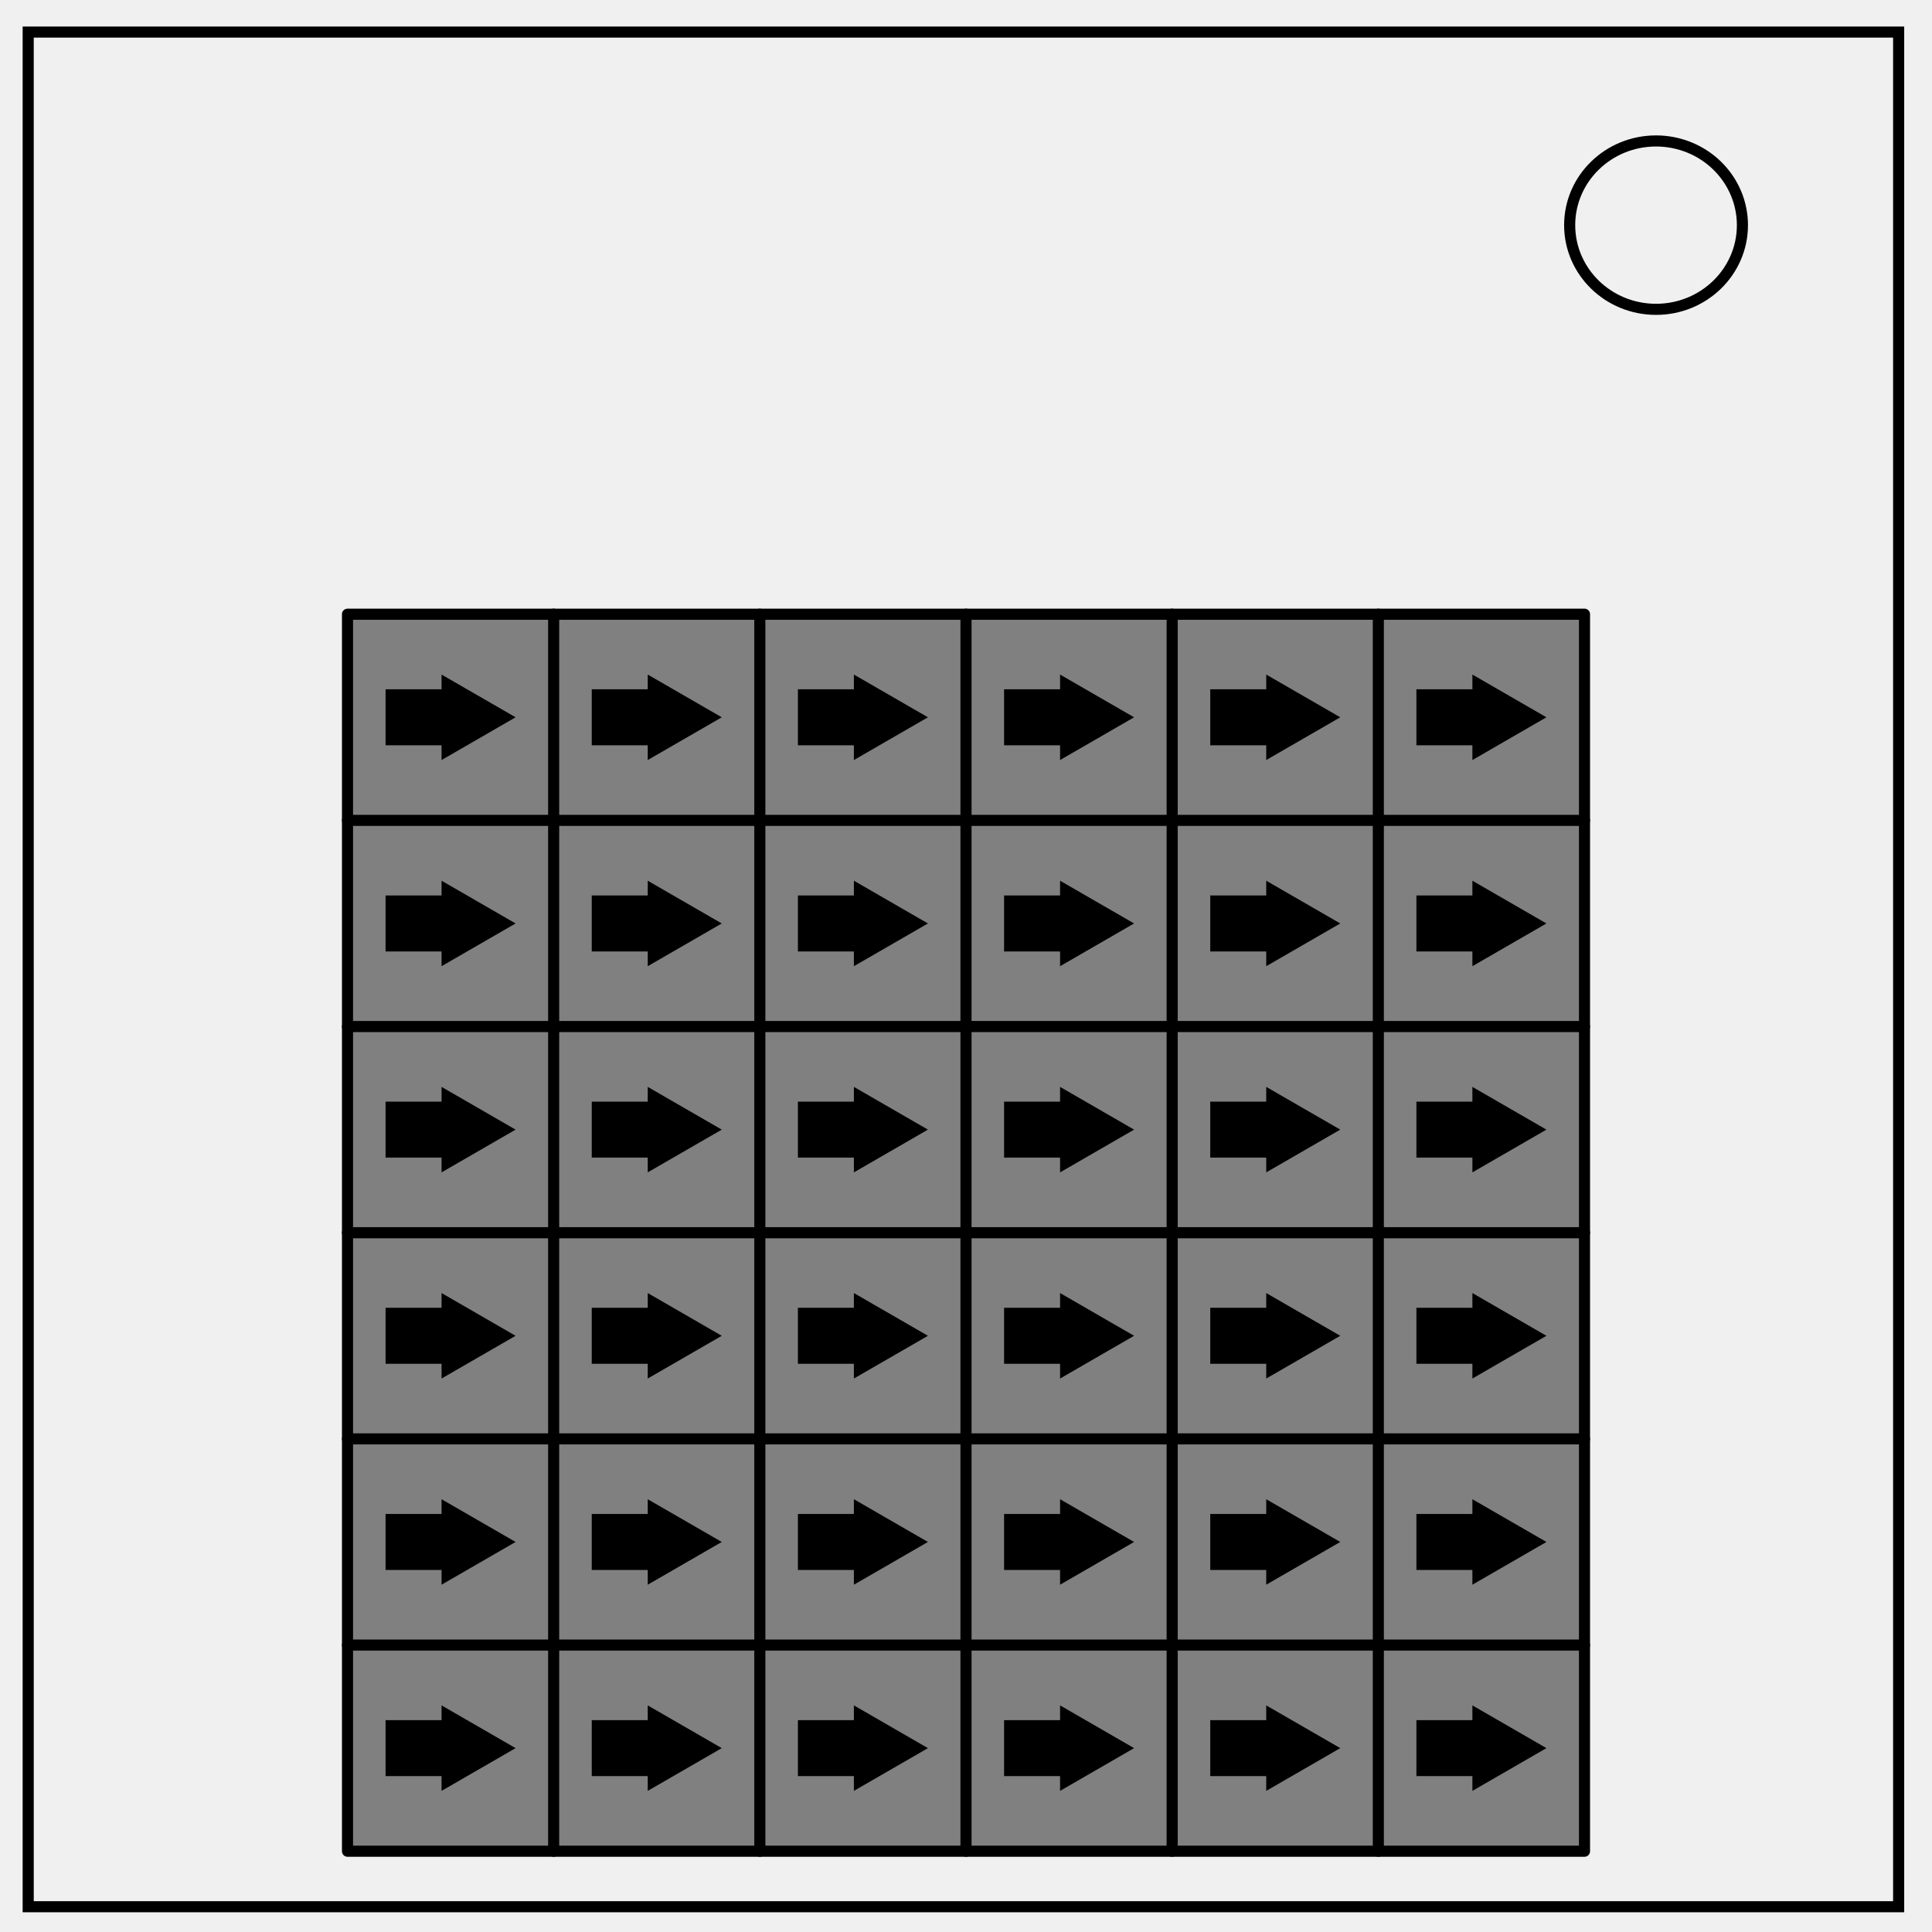
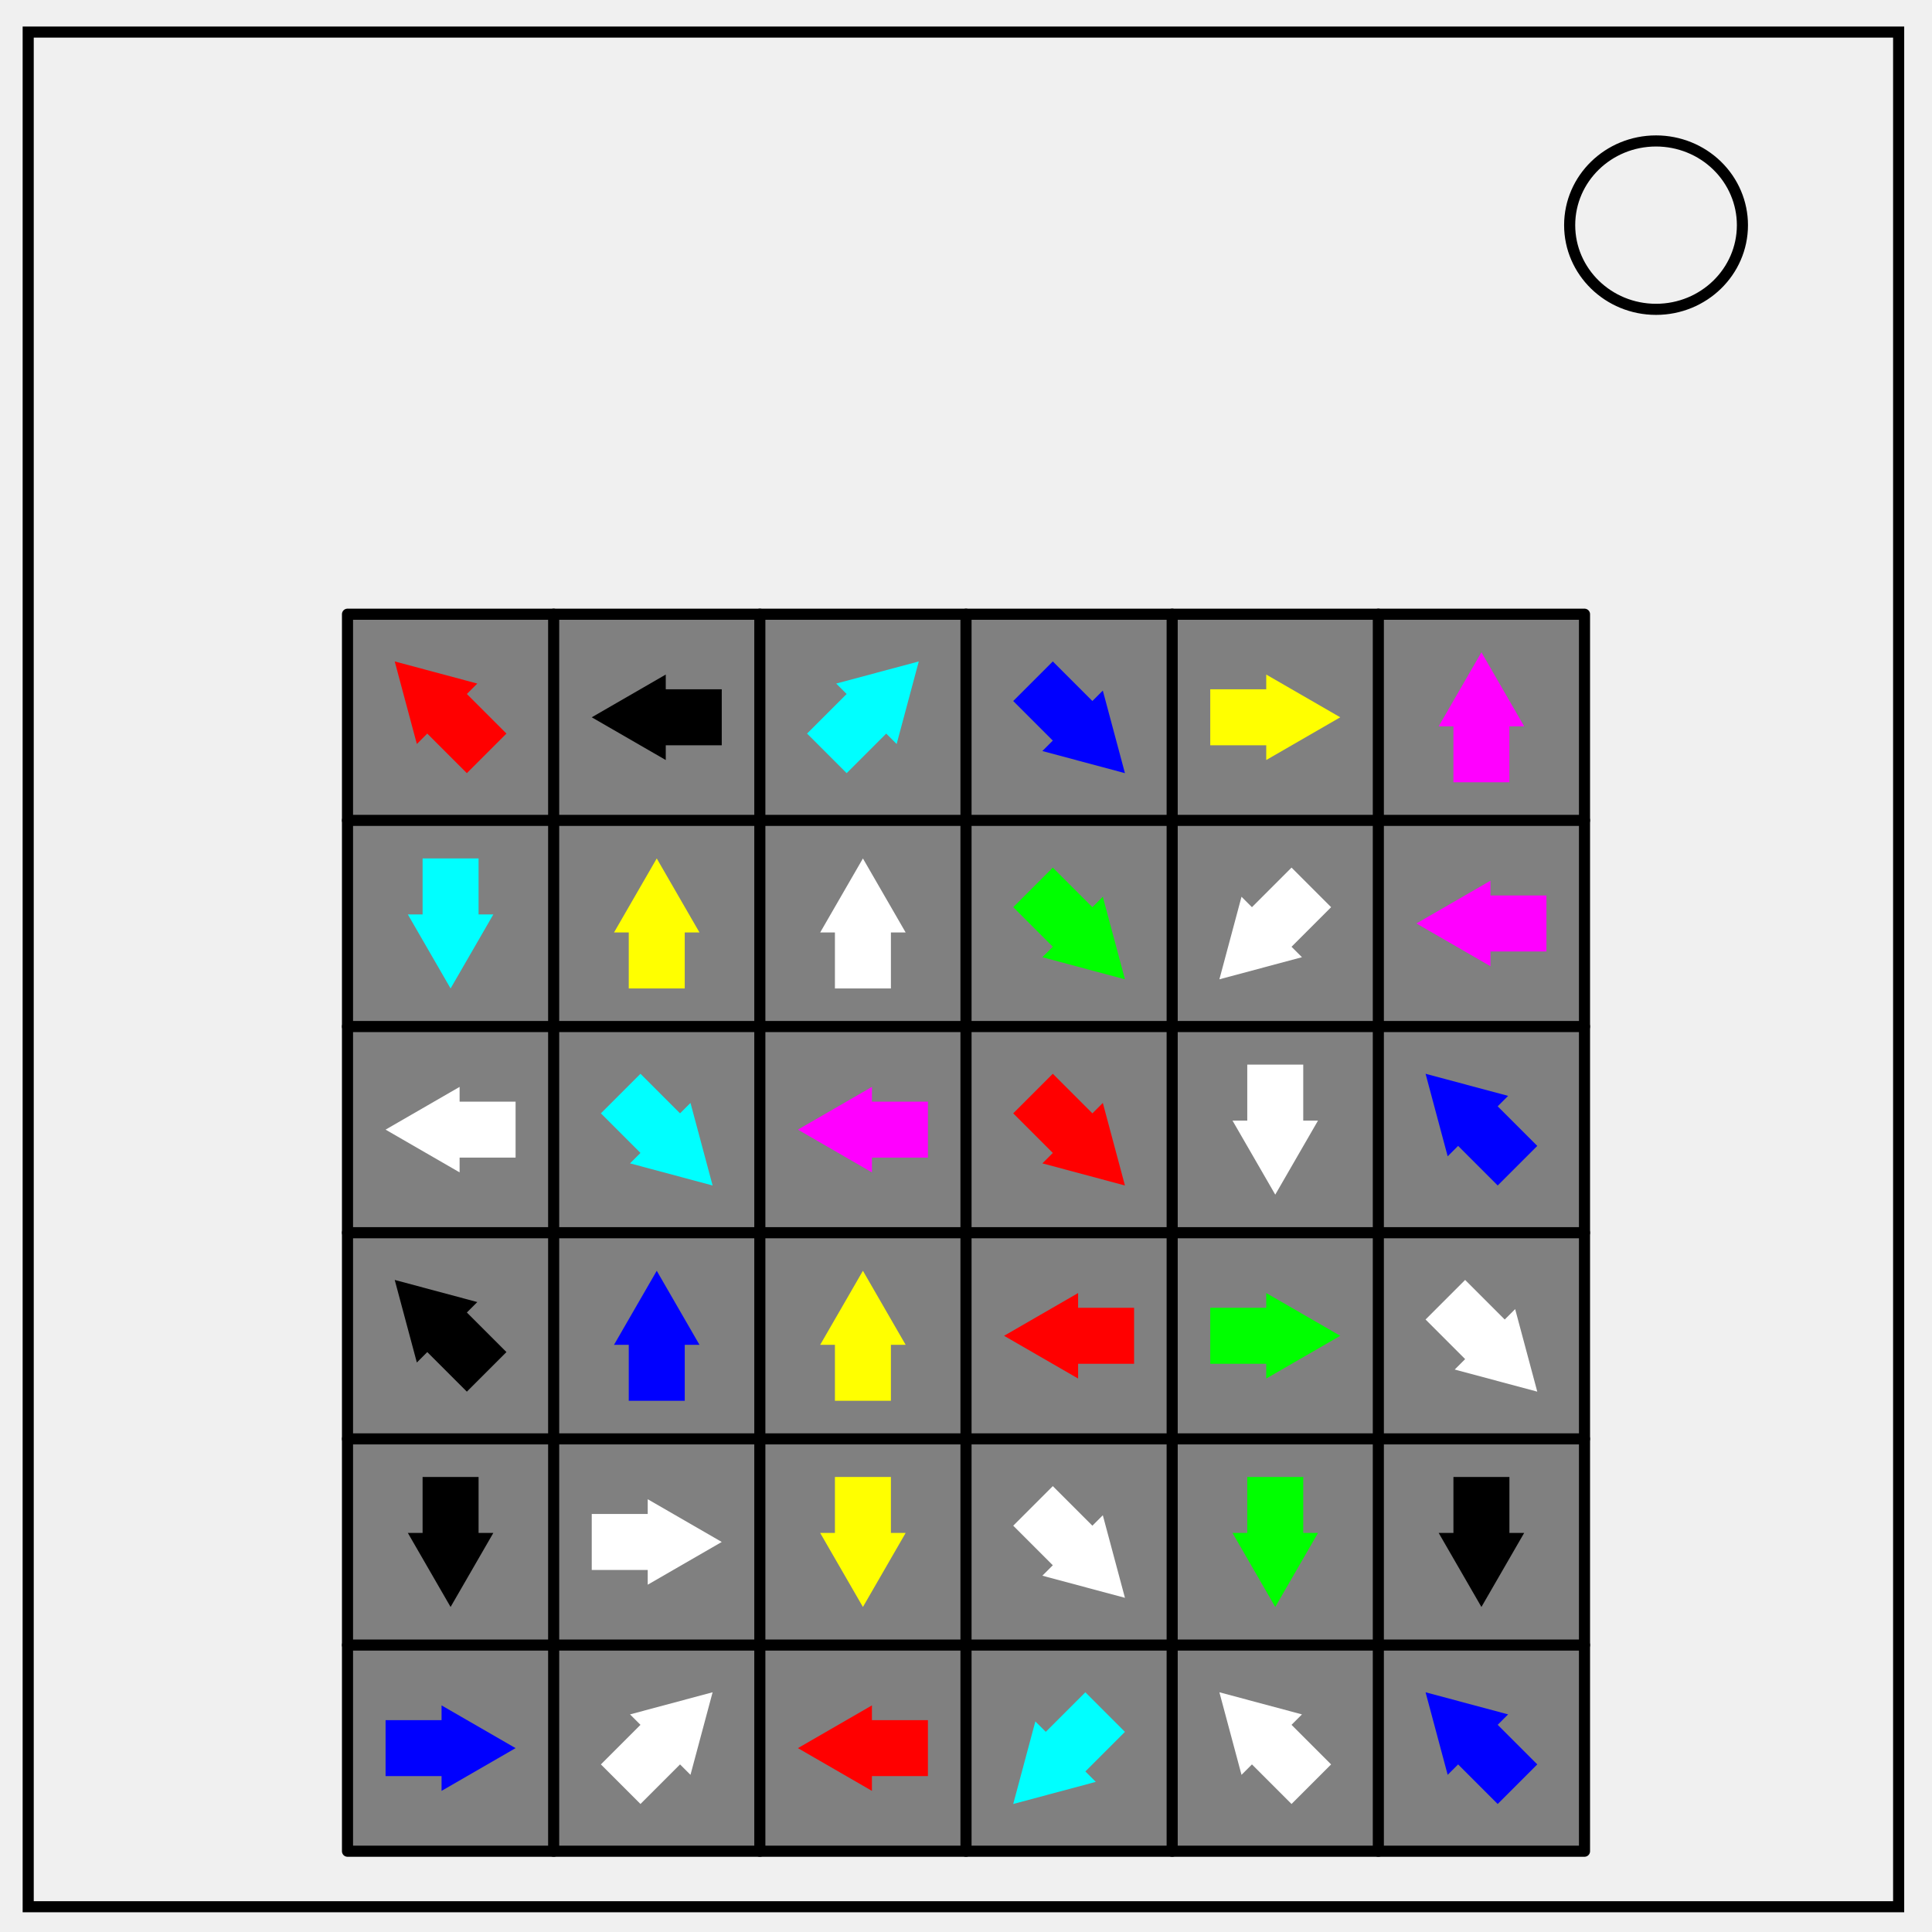
<svg xmlns="http://www.w3.org/2000/svg" viewBox="0.0 0.0 348.0 348.0" fill="none" version="1.1" id="svg6">
  <defs id="defs10" />
  <path d="M5.079 5.776h336.913v337.67H5.08z" stroke-width="2" stroke="#000" id="path2" />
  <path d="M282.734 40.554c0-8.376 6.966-15.165 15.56-15.165 4.126 0 8.084 1.597 11.001 4.441 2.918 2.844 4.558 6.702 4.558 10.724 0 8.376-6.966 15.165-15.56 15.165-8.593 0-15.559-6.79-15.559-15.165z" stroke-width="2" stroke="#000" id="path4" />
  <rect style="fill:#808080;fill-opacity:1;fill-rule:nonzero;stroke:#000000;stroke-width:2;stroke-linecap:round;stroke-linejoin:round;stroke-miterlimit:4;stroke-dasharray:none;stroke-dashoffset:0;stroke-opacity:1" id="rect824" width="222.815" height="222.815" x="62.593" y="110.634" />
  <path style="fill:none;fill-opacity:1;fill-rule:nonzero;stroke:#000000;stroke-width:2;stroke-linecap:round;stroke-linejoin:round;stroke-miterlimit:4;stroke-dasharray:none;stroke-dashoffset:0;stroke-opacity:1" d="M 174,110.634 V 333.449" id="path828" />
  <path id="path834" d="M 99.728,110.634 V 333.449" style="fill:none;fill-opacity:1;fill-rule:nonzero;stroke:#000000;stroke-width:2;stroke-linecap:round;stroke-linejoin:round;stroke-miterlimit:4;stroke-dasharray:none;stroke-dashoffset:0;stroke-opacity:1" />
  <path style="fill:none;fill-opacity:1;fill-rule:nonzero;stroke:#000000;stroke-width:2;stroke-linecap:round;stroke-linejoin:round;stroke-miterlimit:4;stroke-dasharray:none;stroke-dashoffset:0;stroke-opacity:1" d="M 136.864,110.634 V 333.449" id="path836" />
  <path id="path838" d="M 248.272,110.634 V 333.449" style="fill:none;fill-opacity:1;fill-rule:nonzero;stroke:#000000;stroke-width:2;stroke-linecap:round;stroke-linejoin:round;stroke-miterlimit:4;stroke-dasharray:none;stroke-dashoffset:0;stroke-opacity:1" />
  <path id="path840" d="M 211.136,110.634 V 333.449" style="fill:none;fill-opacity:1;fill-rule:nonzero;stroke:#000000;stroke-width:2;stroke-linecap:round;stroke-linejoin:round;stroke-miterlimit:4;stroke-dasharray:none;stroke-dashoffset:0;stroke-opacity:1" />
  <path id="path842" d="m 285.407,222.041 -222.815,1e-5" style="fill:none;fill-opacity:1;fill-rule:nonzero;stroke:#000000;stroke-width:2;stroke-linecap:round;stroke-linejoin:round;stroke-miterlimit:4;stroke-dasharray:none;stroke-dashoffset:0;stroke-opacity:1" />
  <path style="fill:none;fill-opacity:1;fill-rule:nonzero;stroke:#000000;stroke-width:2;stroke-linecap:round;stroke-linejoin:round;stroke-miterlimit:4;stroke-dasharray:none;stroke-dashoffset:0;stroke-opacity:1" d="M 285.407,147.77 H 62.593" id="path844" />
  <path id="path846" d="m 285.407,184.905 -222.815,10e-6" style="fill:none;fill-opacity:1;fill-rule:nonzero;stroke:#000000;stroke-width:2;stroke-linecap:round;stroke-linejoin:round;stroke-miterlimit:4;stroke-dasharray:none;stroke-dashoffset:0;stroke-opacity:1" />
  <path style="fill:none;fill-opacity:1;fill-rule:nonzero;stroke:#000000;stroke-width:2;stroke-linecap:round;stroke-linejoin:round;stroke-miterlimit:4;stroke-dasharray:none;stroke-dashoffset:0;stroke-opacity:1" d="M 285.407,296.313 H 62.593" id="path848" />
  <path style="fill:none;fill-opacity:1;fill-rule:nonzero;stroke:#000000;stroke-width:2;stroke-linecap:round;stroke-linejoin:round;stroke-miterlimit:4;stroke-dasharray:none;stroke-dashoffset:0;stroke-opacity:1" d="M 285.407,259.177 H 62.593" id="path850" />
-   <path style="fill:#000000;fill-opacity:1;fill-rule:nonzero;stroke:none;stroke-width:2;stroke-linecap:round;stroke-linejoin:round;stroke-miterlimit:4;stroke-dasharray:none;stroke-dashoffset:0;stroke-opacity:1" d="m 69.451,134.244 h 10.084 l 10e-7,2.657 13.335,-7.699 -13.335,-7.699 -10e-7,2.657 H 69.451 Z" id="path933" class="arrow" />
-   <path class="arrow" id="path1021" d="m 106.587,134.244 h 10.084 l 0,2.657 13.335,-7.699 -13.335,-7.699 0,2.657 h -10.084 z" style="fill:#000000;fill-opacity:1;fill-rule:nonzero;stroke:none;stroke-width:2;stroke-linecap:round;stroke-linejoin:round;stroke-miterlimit:4;stroke-dasharray:none;stroke-dashoffset:0;stroke-opacity:1" />
-   <path class="arrow" id="path1023" d="m 143.723,134.244 h 10.084 l 0,2.657 13.335,-7.699 -13.335,-7.699 0,2.657 h -10.084 z" style="fill:#000000;fill-opacity:1;fill-rule:nonzero;stroke:none;stroke-width:2;stroke-linecap:round;stroke-linejoin:round;stroke-miterlimit:4;stroke-dasharray:none;stroke-dashoffset:0;stroke-opacity:1" />
-   <path style="fill:#000000;fill-opacity:1;fill-rule:nonzero;stroke:none;stroke-width:2;stroke-linecap:round;stroke-linejoin:round;stroke-miterlimit:4;stroke-dasharray:none;stroke-dashoffset:0;stroke-opacity:1" d="m 180.859,134.244 h 10.084 v 2.657 l 13.335,-7.699 -13.335,-7.699 v 2.657 H 180.859 Z" id="path1025" class="arrow" />
-   <path style="fill:#000000;fill-opacity:1;fill-rule:nonzero;stroke:none;stroke-width:2;stroke-linecap:round;stroke-linejoin:round;stroke-miterlimit:4;stroke-dasharray:none;stroke-dashoffset:0;stroke-opacity:1" d="m 217.995,134.244 h 10.084 v 2.657 l 13.335,-7.699 -13.335,-7.699 v 2.657 h -10.084 z" id="path1027" class="arrow" />
-   <path class="arrow" id="path1029" d="m 255.13,134.244 h 10.084 v 2.657 l 13.335,-7.699 -13.335,-7.699 v 2.657 h -10.084 z" style="fill:#000000;fill-opacity:1;fill-rule:nonzero;stroke:none;stroke-width:2;stroke-linecap:round;stroke-linejoin:round;stroke-miterlimit:4;stroke-dasharray:none;stroke-dashoffset:0;stroke-opacity:1" />
-   <path class="arrow" id="path1031" d="m 69.451,171.379 h 10.084 l 1e-6,2.657 13.335,-7.699 -13.335,-7.699 -1e-6,2.657 H 69.451 Z" style="fill:#000000;fill-opacity:1;fill-rule:nonzero;stroke:none;stroke-width:2;stroke-linecap:round;stroke-linejoin:round;stroke-miterlimit:4;stroke-dasharray:none;stroke-dashoffset:0;stroke-opacity:1" />
-   <path style="fill:#000000;fill-opacity:1;fill-rule:nonzero;stroke:none;stroke-width:2;stroke-linecap:round;stroke-linejoin:round;stroke-miterlimit:4;stroke-dasharray:none;stroke-dashoffset:0;stroke-opacity:1" d="m 106.587,171.379 h 10.084 v 2.657 l 13.335,-7.699 -13.335,-7.699 v 2.657 h -10.084 z" id="path1033" class="arrow" />
-   <path style="fill:#000000;fill-opacity:1;fill-rule:nonzero;stroke:none;stroke-width:2;stroke-linecap:round;stroke-linejoin:round;stroke-miterlimit:4;stroke-dasharray:none;stroke-dashoffset:0;stroke-opacity:1" d="m 143.723,171.379 h 10.084 v 2.657 l 13.335,-7.699 -13.335,-7.699 v 2.657 h -10.084 z" id="path1035" class="arrow" />
-   <path class="arrow" id="path1037" d="m 180.859,171.379 h 10.084 v 2.657 l 13.335,-7.699 -13.335,-7.699 v 2.657 H 180.859 Z" style="fill:#000000;fill-opacity:1;fill-rule:nonzero;stroke:none;stroke-width:2;stroke-linecap:round;stroke-linejoin:round;stroke-miterlimit:4;stroke-dasharray:none;stroke-dashoffset:0;stroke-opacity:1" />
-   <path class="arrow" id="path1039" d="m 217.995,171.379 h 10.084 v 2.657 l 13.335,-7.699 -13.335,-7.699 v 2.657 h -10.084 z" style="fill:#000000;fill-opacity:1;fill-rule:nonzero;stroke:none;stroke-width:2;stroke-linecap:round;stroke-linejoin:round;stroke-miterlimit:4;stroke-dasharray:none;stroke-dashoffset:0;stroke-opacity:1" />
-   <path style="fill:#000000;fill-opacity:1;fill-rule:nonzero;stroke:none;stroke-width:2;stroke-linecap:round;stroke-linejoin:round;stroke-miterlimit:4;stroke-dasharray:none;stroke-dashoffset:0;stroke-opacity:1" d="m 255.13,171.379 h 10.084 v 2.657 l 13.335,-7.699 -13.335,-7.699 v 2.657 h -10.084 z" id="path1041" class="arrow" />
-   <path style="fill:#000000;fill-opacity:1;fill-rule:nonzero;stroke:none;stroke-width:2;stroke-linecap:round;stroke-linejoin:round;stroke-miterlimit:4;stroke-dasharray:none;stroke-dashoffset:0;stroke-opacity:1" d="m 69.451,208.515 h 10.084 l 10e-7,2.657 13.335,-7.699 -13.335,-7.699 -10e-7,2.657 H 69.451 Z" id="path1043" class="arrow" />
-   <path class="arrow" id="path1045" d="m 106.587,208.515 h 10.084 v 2.657 l 13.335,-7.699 -13.335,-7.699 v 2.657 h -10.084 z" style="fill:#000000;fill-opacity:1;fill-rule:nonzero;stroke:none;stroke-width:2;stroke-linecap:round;stroke-linejoin:round;stroke-miterlimit:4;stroke-dasharray:none;stroke-dashoffset:0;stroke-opacity:1" />
-   <path class="arrow" id="path1047" d="m 143.723,208.515 h 10.084 v 2.657 l 13.335,-7.699 -13.335,-7.699 v 2.657 h -10.084 z" style="fill:#000000;fill-opacity:1;fill-rule:nonzero;stroke:none;stroke-width:2;stroke-linecap:round;stroke-linejoin:round;stroke-miterlimit:4;stroke-dasharray:none;stroke-dashoffset:0;stroke-opacity:1" />
-   <path style="fill:#000000;fill-opacity:1;fill-rule:nonzero;stroke:none;stroke-width:2;stroke-linecap:round;stroke-linejoin:round;stroke-miterlimit:4;stroke-dasharray:none;stroke-dashoffset:0;stroke-opacity:1" d="m 180.859,208.515 h 10.084 v 2.657 l 13.335,-7.699 -13.335,-7.699 v 2.657 H 180.859 Z" id="path1049" class="arrow" />
-   <path style="fill:#000000;fill-opacity:1;fill-rule:nonzero;stroke:none;stroke-width:2;stroke-linecap:round;stroke-linejoin:round;stroke-miterlimit:4;stroke-dasharray:none;stroke-dashoffset:0;stroke-opacity:1" d="m 217.995,208.515 h 10.084 v 2.657 l 13.335,-7.699 -13.335,-7.699 v 2.657 h -10.084 z" id="path1051" class="arrow" />
-   <path class="arrow" id="path1053" d="m 255.13,208.515 h 10.084 v 2.657 l 13.335,-7.699 -13.335,-7.699 v 2.657 h -10.084 z" style="fill:#000000;fill-opacity:1;fill-rule:nonzero;stroke:none;stroke-width:2;stroke-linecap:round;stroke-linejoin:round;stroke-miterlimit:4;stroke-dasharray:none;stroke-dashoffset:0;stroke-opacity:1" />
-   <path class="arrow" id="path1055" d="m 69.451,245.651 h 10.084 l 10e-7,2.657 13.335,-7.699 -13.335,-7.699 -10e-7,2.657 H 69.451 Z" style="fill:#000000;fill-opacity:1;fill-rule:nonzero;stroke:none;stroke-width:2;stroke-linecap:round;stroke-linejoin:round;stroke-miterlimit:4;stroke-dasharray:none;stroke-dashoffset:0;stroke-opacity:1" />
-   <path style="fill:#000000;fill-opacity:1;fill-rule:nonzero;stroke:none;stroke-width:2;stroke-linecap:round;stroke-linejoin:round;stroke-miterlimit:4;stroke-dasharray:none;stroke-dashoffset:0;stroke-opacity:1" d="m 106.587,245.651 h 10.084 v 2.657 l 13.335,-7.699 -13.335,-7.699 v 2.657 h -10.084 z" id="path1057" class="arrow" />
-   <path style="fill:#000000;fill-opacity:1;fill-rule:nonzero;stroke:none;stroke-width:2;stroke-linecap:round;stroke-linejoin:round;stroke-miterlimit:4;stroke-dasharray:none;stroke-dashoffset:0;stroke-opacity:1" d="m 143.723,245.651 h 10.084 v 2.657 l 13.335,-7.699 -13.335,-7.699 v 2.657 h -10.084 z" id="path1059" class="arrow" />
-   <path class="arrow" id="path1061" d="m 180.859,245.651 h 10.084 v 2.657 l 13.335,-7.699 -13.335,-7.699 v 2.657 h -10.084 z" style="fill:#000000;fill-opacity:1;fill-rule:nonzero;stroke:none;stroke-width:2;stroke-linecap:round;stroke-linejoin:round;stroke-miterlimit:4;stroke-dasharray:none;stroke-dashoffset:0;stroke-opacity:1" />
-   <path class="arrow" id="path1063" d="m 217.995,245.651 h 10.084 v 2.657 l 13.335,-7.699 -13.335,-7.699 v 2.657 h -10.084 z" style="fill:#000000;fill-opacity:1;fill-rule:nonzero;stroke:none;stroke-width:2;stroke-linecap:round;stroke-linejoin:round;stroke-miterlimit:4;stroke-dasharray:none;stroke-dashoffset:0;stroke-opacity:1" />
-   <path style="fill:#000000;fill-opacity:1;fill-rule:nonzero;stroke:none;stroke-width:2;stroke-linecap:round;stroke-linejoin:round;stroke-miterlimit:4;stroke-dasharray:none;stroke-dashoffset:0;stroke-opacity:1" d="m 255.13,245.651 h 10.084 v 2.657 l 13.335,-7.699 -13.335,-7.699 v 2.657 h -10.084 z" id="path1065" class="arrow" />
-   <path style="fill:#000000;fill-opacity:1;fill-rule:nonzero;stroke:none;stroke-width:2;stroke-linecap:round;stroke-linejoin:round;stroke-miterlimit:4;stroke-dasharray:none;stroke-dashoffset:0;stroke-opacity:1" d="m 69.451,282.787 h 10.084 l 10e-7,2.657 13.335,-7.699 -13.335,-7.699 -10e-7,2.657 H 69.451 Z" id="path1067" class="arrow" />
-   <path class="arrow" id="path1069" d="m 106.587,282.787 h 10.084 v 2.657 l 13.335,-7.699 -13.335,-7.699 v 2.657 h -10.084 z" style="fill:#000000;fill-opacity:1;fill-rule:nonzero;stroke:none;stroke-width:2;stroke-linecap:round;stroke-linejoin:round;stroke-miterlimit:4;stroke-dasharray:none;stroke-dashoffset:0;stroke-opacity:1" />
-   <path class="arrow" id="path1071" d="m 143.723,282.787 h 10.084 v 2.657 l 13.335,-7.699 -13.335,-7.699 v 2.657 h -10.084 z" style="fill:#000000;fill-opacity:1;fill-rule:nonzero;stroke:none;stroke-width:2;stroke-linecap:round;stroke-linejoin:round;stroke-miterlimit:4;stroke-dasharray:none;stroke-dashoffset:0;stroke-opacity:1" />
-   <path style="fill:#000000;fill-opacity:1;fill-rule:nonzero;stroke:none;stroke-width:2;stroke-linecap:round;stroke-linejoin:round;stroke-miterlimit:4;stroke-dasharray:none;stroke-dashoffset:0;stroke-opacity:1" d="m 180.859,282.787 h 10.084 v 2.657 l 13.335,-7.699 -13.335,-7.699 v 2.657 h -10.084 z" id="path1073" class="arrow" />
-   <path style="fill:#000000;fill-opacity:1;fill-rule:nonzero;stroke:none;stroke-width:2;stroke-linecap:round;stroke-linejoin:round;stroke-miterlimit:4;stroke-dasharray:none;stroke-dashoffset:0;stroke-opacity:1" d="m 217.995,282.787 h 10.084 v 2.657 l 13.335,-7.699 -13.335,-7.699 v 2.657 h -10.084 z" id="path1075" class="arrow" />
-   <path class="arrow" id="path1077" d="m 255.13,282.787 h 10.084 v 2.657 l 13.335,-7.699 -13.335,-7.699 v 2.657 h -10.084 z" style="fill:#000000;fill-opacity:1;fill-rule:nonzero;stroke:none;stroke-width:2;stroke-linecap:round;stroke-linejoin:round;stroke-miterlimit:4;stroke-dasharray:none;stroke-dashoffset:0;stroke-opacity:1" />
-   <path class="arrow" id="path1079" d="m 69.451,319.923 h 10.084 l 1e-6,2.657 13.335,-7.699 -13.335,-7.699 -1e-6,2.657 H 69.451 Z" style="fill:#000000;fill-opacity:1;fill-rule:nonzero;stroke:none;stroke-width:2;stroke-linecap:round;stroke-linejoin:round;stroke-miterlimit:4;stroke-dasharray:none;stroke-dashoffset:0;stroke-opacity:1" />
-   <path style="fill:#000000;fill-opacity:1;fill-rule:nonzero;stroke:none;stroke-width:2;stroke-linecap:round;stroke-linejoin:round;stroke-miterlimit:4;stroke-dasharray:none;stroke-dashoffset:0;stroke-opacity:1" d="m 106.587,319.923 h 10.084 v 2.657 l 13.335,-7.699 -13.335,-7.699 v 2.657 h -10.084 z" id="path1081" class="arrow" />
-   <path style="fill:#000000;fill-opacity:1;fill-rule:nonzero;stroke:none;stroke-width:2;stroke-linecap:round;stroke-linejoin:round;stroke-miterlimit:4;stroke-dasharray:none;stroke-dashoffset:0;stroke-opacity:1" d="m 143.723,319.923 h 10.084 v 2.657 l 13.335,-7.699 -13.335,-7.699 v 2.657 h -10.084 z" id="path1083" class="arrow" />
-   <path class="arrow" id="path1085" d="m 180.859,319.923 h 10.084 v 2.657 l 13.335,-7.699 -13.335,-7.699 v 2.657 h -10.084 z" style="fill:#000000;fill-opacity:1;fill-rule:nonzero;stroke:none;stroke-width:2;stroke-linecap:round;stroke-linejoin:round;stroke-miterlimit:4;stroke-dasharray:none;stroke-dashoffset:0;stroke-opacity:1" />
-   <path class="arrow" id="path1087" d="m 217.995,319.923 h 10.084 v 2.657 l 13.335,-7.699 -13.335,-7.699 v 2.657 h -10.084 z" style="fill:#000000;fill-opacity:1;fill-rule:nonzero;stroke:none;stroke-width:2;stroke-linecap:round;stroke-linejoin:round;stroke-miterlimit:4;stroke-dasharray:none;stroke-dashoffset:0;stroke-opacity:1" />
-   <path style="fill:#000000;fill-opacity:1;fill-rule:nonzero;stroke:none;stroke-width:2;stroke-linecap:round;stroke-linejoin:round;stroke-miterlimit:4;stroke-dasharray:none;stroke-dashoffset:0;stroke-opacity:1" d="m 255.13,319.923 h 10.084 v 2.657 l 13.335,-7.699 -13.335,-7.699 v 2.657 h -10.084 z" id="path1089" class="arrow" />
+   <path style="fill:#ff0000;fill-opacity:1;fill-rule:nonzero;stroke:none;stroke-width:2;stroke-linecap:round;stroke-linejoin:round;stroke-miterlimit:4;stroke-dasharray:none;stroke-dashoffset:0;stroke-opacity:1" d="m 91.223,132.134 -7.13,-7.13 1.879,-1.879 -14.873,-3.985 3.985,14.873 1.879,-1.879 7.13,7.13 z" id="path933" class="arrow" />
+   <path class="arrow" id="path1021" d="m 130.005,124.16 -10.084,0 v -2.657 l -13.335,7.699 13.335,7.699 v -2.657 h 10.084 z" style="fill:#000000;fill-opacity:1;fill-rule:nonzero;stroke:none;stroke-width:2;stroke-linecap:round;stroke-linejoin:round;stroke-miterlimit:4;stroke-dasharray:none;stroke-dashoffset:0;stroke-opacity:1" />
+   <path class="arrow" id="path1023" d="m 152.5,139.264 7.13,-7.13 1.879,1.879 3.985,-14.873 -14.873,3.985 1.879,1.879 -7.13,7.13 z" style="fill:#00ffff;fill-opacity:1;fill-rule:nonzero;stroke:none;stroke-width:2;stroke-linecap:round;stroke-linejoin:round;stroke-miterlimit:4;stroke-dasharray:none;stroke-dashoffset:0;stroke-opacity:1" />
+   <path style="fill:#0000ff;fill-opacity:1;fill-rule:nonzero;stroke:none;stroke-width:2;stroke-linecap:round;stroke-linejoin:round;stroke-miterlimit:4;stroke-dasharray:none;stroke-dashoffset:0;stroke-opacity:1" d="m 182.506,126.27 7.13,7.13 -1.879,1.879 14.873,3.985 -3.985,-14.873 -1.879,1.879 -7.13,-7.13 z" id="path1025" class="arrow" />
+   <path style="fill:#ffff00;fill-opacity:1;fill-rule:nonzero;stroke:none;stroke-width:2;stroke-linecap:round;stroke-linejoin:round;stroke-miterlimit:4;stroke-dasharray:none;stroke-dashoffset:0;stroke-opacity:1" d="m 217.995,134.244 h 10.084 v 2.657 l 13.335,-7.699 -13.335,-7.699 v 2.657 h -10.084 z" id="path1027" class="arrow" />
+   <path class="arrow" id="path1029" d="m 271.881,140.911 v -10.084 h 2.657 l -7.699,-13.335 -7.699,13.335 h 2.657 v 10.084 z" style="fill:#ff00ff;fill-opacity:1;fill-rule:nonzero;stroke:none;stroke-width:2;stroke-linecap:round;stroke-linejoin:round;stroke-miterlimit:4;stroke-dasharray:none;stroke-dashoffset:0;stroke-opacity:1" />
+   <path class="arrow" id="path1031" d="m 76.119,154.628 v 10.084 l -2.657,1e-5 7.699,13.335 7.699,-13.335 -2.657,-1e-5 V 154.628 Z" style="fill:#00ffff;fill-opacity:1;fill-rule:nonzero;stroke:none;stroke-width:2;stroke-linecap:round;stroke-linejoin:round;stroke-miterlimit:4;stroke-dasharray:none;stroke-dashoffset:0;stroke-opacity:1" />
+   <path style="fill:#ffff00;fill-opacity:1;fill-rule:nonzero;stroke:none;stroke-width:2;stroke-linecap:round;stroke-linejoin:round;stroke-miterlimit:4;stroke-dasharray:none;stroke-dashoffset:0;stroke-opacity:1" d="m 123.338,178.047 v -10.084 h 2.657 l -7.699,-13.335 -7.699,13.335 h 2.657 v 10.084 z" id="path1033" class="arrow" />
+   <path style="fill:#ffffff;fill-opacity:1;fill-rule:nonzero;stroke:none;stroke-width:2;stroke-linecap:round;stroke-linejoin:round;stroke-miterlimit:4;stroke-dasharray:none;stroke-dashoffset:0;stroke-opacity:1" d="m 160.474,178.047 v -10.084 h 2.657 l -7.699,-13.335 -7.699,13.335 h 2.657 v 10.084 z" id="path1035" class="arrow" />
+   <path class="arrow" id="path1037" d="m 182.506,163.406 7.13,7.13 -1.879,1.879 14.873,3.985 -3.985,-14.873 -1.879,1.879 -7.13,-7.13 z" style="fill:#00ff00;fill-opacity:1;fill-rule:nonzero;stroke:none;stroke-width:2;stroke-linecap:round;stroke-linejoin:round;stroke-miterlimit:4;stroke-dasharray:none;stroke-dashoffset:0;stroke-opacity:1" />
+   <path class="arrow" id="path1039" d="m 232.636,156.275 -7.13,7.13 -1.879,-1.879 -3.985,14.873 14.873,-3.985 -1.879,-1.879 7.13,-7.13 z" style="fill:#ffffff;fill-opacity:1;fill-rule:nonzero;stroke:none;stroke-width:2;stroke-linecap:round;stroke-linejoin:round;stroke-miterlimit:4;stroke-dasharray:none;stroke-dashoffset:0;stroke-opacity:1" />
+   <path style="fill:#ff00ff;fill-opacity:1;fill-rule:nonzero;stroke:none;stroke-width:2;stroke-linecap:round;stroke-linejoin:round;stroke-miterlimit:4;stroke-dasharray:none;stroke-dashoffset:0;stroke-opacity:1" d="m 278.549,161.296 h -10.084 v -2.657 l -13.335,7.699 13.335,7.699 v -2.657 h 10.084 z" id="path1041" class="arrow" />
+   <path style="fill:#ffffff;fill-opacity:1;fill-rule:nonzero;stroke:none;stroke-width:2;stroke-linecap:round;stroke-linejoin:round;stroke-miterlimit:4;stroke-dasharray:none;stroke-dashoffset:0;stroke-opacity:1" d="m 92.87,198.432 h -10.084 l -1e-5,-2.657 -13.335,7.699 13.335,7.699 1e-5,-2.657 h 10.084 z" id="path1043" class="arrow" />
+   <path class="arrow" id="path1045" d="m 108.234,200.541 7.13,7.13 -1.879,1.879 14.873,3.985 -3.985,-14.873 -1.879,1.879 -7.13,-7.13 z" style="fill:#00ffff;fill-opacity:1;fill-rule:nonzero;stroke:none;stroke-width:2;stroke-linecap:round;stroke-linejoin:round;stroke-miterlimit:4;stroke-dasharray:none;stroke-dashoffset:0;stroke-opacity:1" />
+   <path class="arrow" id="path1047" d="m 167.141,198.432 h -10.084 v -2.657 l -13.335,7.699 13.335,7.699 v -2.657 h 10.084 z" style="fill:#ff00ff;fill-opacity:1;fill-rule:nonzero;stroke:none;stroke-width:2;stroke-linecap:round;stroke-linejoin:round;stroke-miterlimit:4;stroke-dasharray:none;stroke-dashoffset:0;stroke-opacity:1" />
+   <path style="fill:#ff0000;fill-opacity:1;fill-rule:nonzero;stroke:none;stroke-width:2;stroke-linecap:round;stroke-linejoin:round;stroke-miterlimit:4;stroke-dasharray:none;stroke-dashoffset:0;stroke-opacity:1" d="m 182.506,200.541 7.13,7.13 -1.879,1.879 14.873,3.985 -3.985,-14.873 -1.879,1.879 -7.13,-7.13 z" id="path1049" class="arrow" />
+   <path style="fill:#ffffff;fill-opacity:1;fill-rule:nonzero;stroke:none;stroke-width:2;stroke-linecap:round;stroke-linejoin:round;stroke-miterlimit:4;stroke-dasharray:none;stroke-dashoffset:0;stroke-opacity:1" d="m 224.662,191.764 v 10.084 h -2.657 l 7.699,13.335 7.699,-13.335 h -2.657 v -10.084 z" id="path1051" class="arrow" />
+   <path class="arrow" id="path1053" d="m 276.902,206.405 -7.13,-7.13 1.879,-1.879 -14.873,-3.985 3.985,14.873 1.879,-1.879 7.13,7.13 z" style="fill:#0000ff;fill-opacity:1;fill-rule:nonzero;stroke:none;stroke-width:2;stroke-linecap:round;stroke-linejoin:round;stroke-miterlimit:4;stroke-dasharray:none;stroke-dashoffset:0;stroke-opacity:1" />
+   <path class="arrow" id="path1055" d="m 91.223,243.541 -7.13,-7.13 1.879,-1.879 -14.873,-3.985 3.985,14.873 1.879,-1.879 7.13,7.13 z" style="fill:#000000;fill-opacity:1;fill-rule:nonzero;stroke:none;stroke-width:2;stroke-linecap:round;stroke-linejoin:round;stroke-miterlimit:4;stroke-dasharray:none;stroke-dashoffset:0;stroke-opacity:1" />
+   <path style="fill:#0000ff;fill-opacity:1;fill-rule:nonzero;stroke:none;stroke-width:2;stroke-linecap:round;stroke-linejoin:round;stroke-miterlimit:4;stroke-dasharray:none;stroke-dashoffset:0;stroke-opacity:1" d="m 123.338,252.318 v -10.084 h 2.657 l -7.699,-13.335 -7.699,13.335 h 2.657 v 10.084 z" id="path1057" class="arrow" />
+   <path style="fill:#ffff00;fill-opacity:1;fill-rule:nonzero;stroke:none;stroke-width:2;stroke-linecap:round;stroke-linejoin:round;stroke-miterlimit:4;stroke-dasharray:none;stroke-dashoffset:0;stroke-opacity:1" d="m 160.474,252.318 v -10.084 h 2.657 l -7.699,-13.335 -7.699,13.335 h 2.657 v 10.084 z" id="path1059" class="arrow" />
+   <path class="arrow" id="path1061" d="m 204.277,235.567 h -10.084 v -2.657 l -13.335,7.699 13.335,7.699 v -2.657 h 10.084 z" style="fill:#ff0000;fill-opacity:1;fill-rule:nonzero;stroke:none;stroke-width:2;stroke-linecap:round;stroke-linejoin:round;stroke-miterlimit:4;stroke-dasharray:none;stroke-dashoffset:0;stroke-opacity:1" />
+   <path class="arrow" id="path1063" d="m 217.995,245.651 h 10.084 v 2.657 l 13.335,-7.699 -13.335,-7.699 v 2.657 h -10.084 z" style="fill:#00ff00;fill-opacity:1;fill-rule:nonzero;stroke:none;stroke-width:2;stroke-linecap:round;stroke-linejoin:round;stroke-miterlimit:4;stroke-dasharray:none;stroke-dashoffset:0;stroke-opacity:1" />
+   <path style="fill:#ffffff;fill-opacity:1;fill-rule:nonzero;stroke:none;stroke-width:2;stroke-linecap:round;stroke-linejoin:round;stroke-miterlimit:4;stroke-dasharray:none;stroke-dashoffset:0;stroke-opacity:1" d="m 256.777,237.677 7.13,7.13 -1.879,1.879 14.873,3.985 -3.985,-14.873 -1.879,1.879 -7.13,-7.13 z" id="path1065" class="arrow" />
+   <path style="fill:#000000;fill-opacity:1;fill-rule:nonzero;stroke:none;stroke-width:2;stroke-linecap:round;stroke-linejoin:round;stroke-miterlimit:4;stroke-dasharray:none;stroke-dashoffset:0;stroke-opacity:1" d="m 76.119,266.036 v 10.084 l -2.657,1e-5 7.699,13.335 7.699,-13.335 -2.657,-1e-5 v -10.084 z" id="path1067" class="arrow" />
+   <path class="arrow" id="path1069" d="m 106.587,282.787 h 10.084 v 2.657 l 13.335,-7.699 -13.335,-7.699 v 2.657 h -10.084 z" style="fill:#ffffff;fill-opacity:1;fill-rule:nonzero;stroke:none;stroke-width:2;stroke-linecap:round;stroke-linejoin:round;stroke-miterlimit:4;stroke-dasharray:none;stroke-dashoffset:0;stroke-opacity:1" />
+   <path class="arrow" id="path1071" d="m 150.39,266.036 v 10.084 h -2.657 l 7.699,13.335 7.699,-13.335 h -2.657 v -10.084 z" style="fill:#ffff00;fill-opacity:1;fill-rule:nonzero;stroke:none;stroke-width:2;stroke-linecap:round;stroke-linejoin:round;stroke-miterlimit:4;stroke-dasharray:none;stroke-dashoffset:0;stroke-opacity:1" />
+   <path style="fill:#ffffff;fill-opacity:1;fill-rule:nonzero;stroke:none;stroke-width:2;stroke-linecap:round;stroke-linejoin:round;stroke-miterlimit:4;stroke-dasharray:none;stroke-dashoffset:0;stroke-opacity:1" d="m 182.506,274.813 7.13,7.13 -1.879,1.879 14.873,3.985 -3.985,-14.873 -1.879,1.879 -7.13,-7.13 z" id="path1073" class="arrow" />
+   <path style="fill:#00ff00;fill-opacity:1;fill-rule:nonzero;stroke:none;stroke-width:2;stroke-linecap:round;stroke-linejoin:round;stroke-miterlimit:4;stroke-dasharray:none;stroke-dashoffset:0;stroke-opacity:1" d="m 224.662,266.036 v 10.084 h -2.657 l 7.699,13.335 7.699,-13.335 h -2.657 v -10.084 z" id="path1075" class="arrow" />
+   <path class="arrow" id="path1077" d="m 261.798,266.036 v 10.084 h -2.657 l 7.699,13.335 7.699,-13.335 h -2.657 v -10.084 z" style="fill:#000000;fill-opacity:1;fill-rule:nonzero;stroke:none;stroke-width:2;stroke-linecap:round;stroke-linejoin:round;stroke-miterlimit:4;stroke-dasharray:none;stroke-dashoffset:0;stroke-opacity:1" />
+   <path class="arrow" id="path1079" d="m 69.451,319.923 h 10.084 l 1e-6,2.657 13.335,-7.699 -13.335,-7.699 -1e-6,2.657 H 69.451 Z" style="fill:#0000ff;fill-opacity:1;fill-rule:nonzero;stroke:none;stroke-width:2;stroke-linecap:round;stroke-linejoin:round;stroke-miterlimit:4;stroke-dasharray:none;stroke-dashoffset:0;stroke-opacity:1" />
+   <path style="fill:#ffffff;fill-opacity:1;fill-rule:nonzero;stroke:none;stroke-width:2;stroke-linecap:round;stroke-linejoin:round;stroke-miterlimit:4;stroke-dasharray:none;stroke-dashoffset:0;stroke-opacity:1" d="m 115.364,324.943 7.13,-7.13 1.879,1.879 3.985,-14.873 -14.873,3.985 1.879,1.879 -7.13,7.13 z" id="path1081" class="arrow" />
+   <path style="fill:#ff0000;fill-opacity:1;fill-rule:nonzero;stroke:none;stroke-width:2;stroke-linecap:round;stroke-linejoin:round;stroke-miterlimit:4;stroke-dasharray:none;stroke-dashoffset:0;stroke-opacity:1" d="m 167.141,309.839 h -10.084 v -2.657 l -13.335,7.699 13.335,7.699 v -2.657 h 10.084 z" id="path1083" class="arrow" />
+   <path class="arrow" id="path1085" d="m 195.5,304.819 -7.13,7.13 -1.879,-1.879 -3.985,14.873 14.873,-3.985 -1.879,-1.879 7.13,-7.13 z" style="fill:#00ffff;fill-opacity:1;fill-rule:nonzero;stroke:none;stroke-width:2;stroke-linecap:round;stroke-linejoin:round;stroke-miterlimit:4;stroke-dasharray:none;stroke-dashoffset:0;stroke-opacity:1" />
+   <path class="arrow" id="path1087" d="m 239.766,317.813 -7.13,-7.13 1.879,-1.879 -14.873,-3.985 3.985,14.873 1.879,-1.879 7.13,7.13 z" style="fill:#ffffff;fill-opacity:1;fill-rule:nonzero;stroke:none;stroke-width:2;stroke-linecap:round;stroke-linejoin:round;stroke-miterlimit:4;stroke-dasharray:none;stroke-dashoffset:0;stroke-opacity:1" />
+   <path style="fill:#0000ff;fill-opacity:1;fill-rule:nonzero;stroke:none;stroke-width:2;stroke-linecap:round;stroke-linejoin:round;stroke-miterlimit:4;stroke-dasharray:none;stroke-dashoffset:0;stroke-opacity:1" d="m 276.902,317.813 -7.13,-7.13 1.879,-1.879 -14.873,-3.985 3.985,14.873 1.879,-1.879 7.13,7.13 z" id="path1089" class="arrow" />
</svg>
